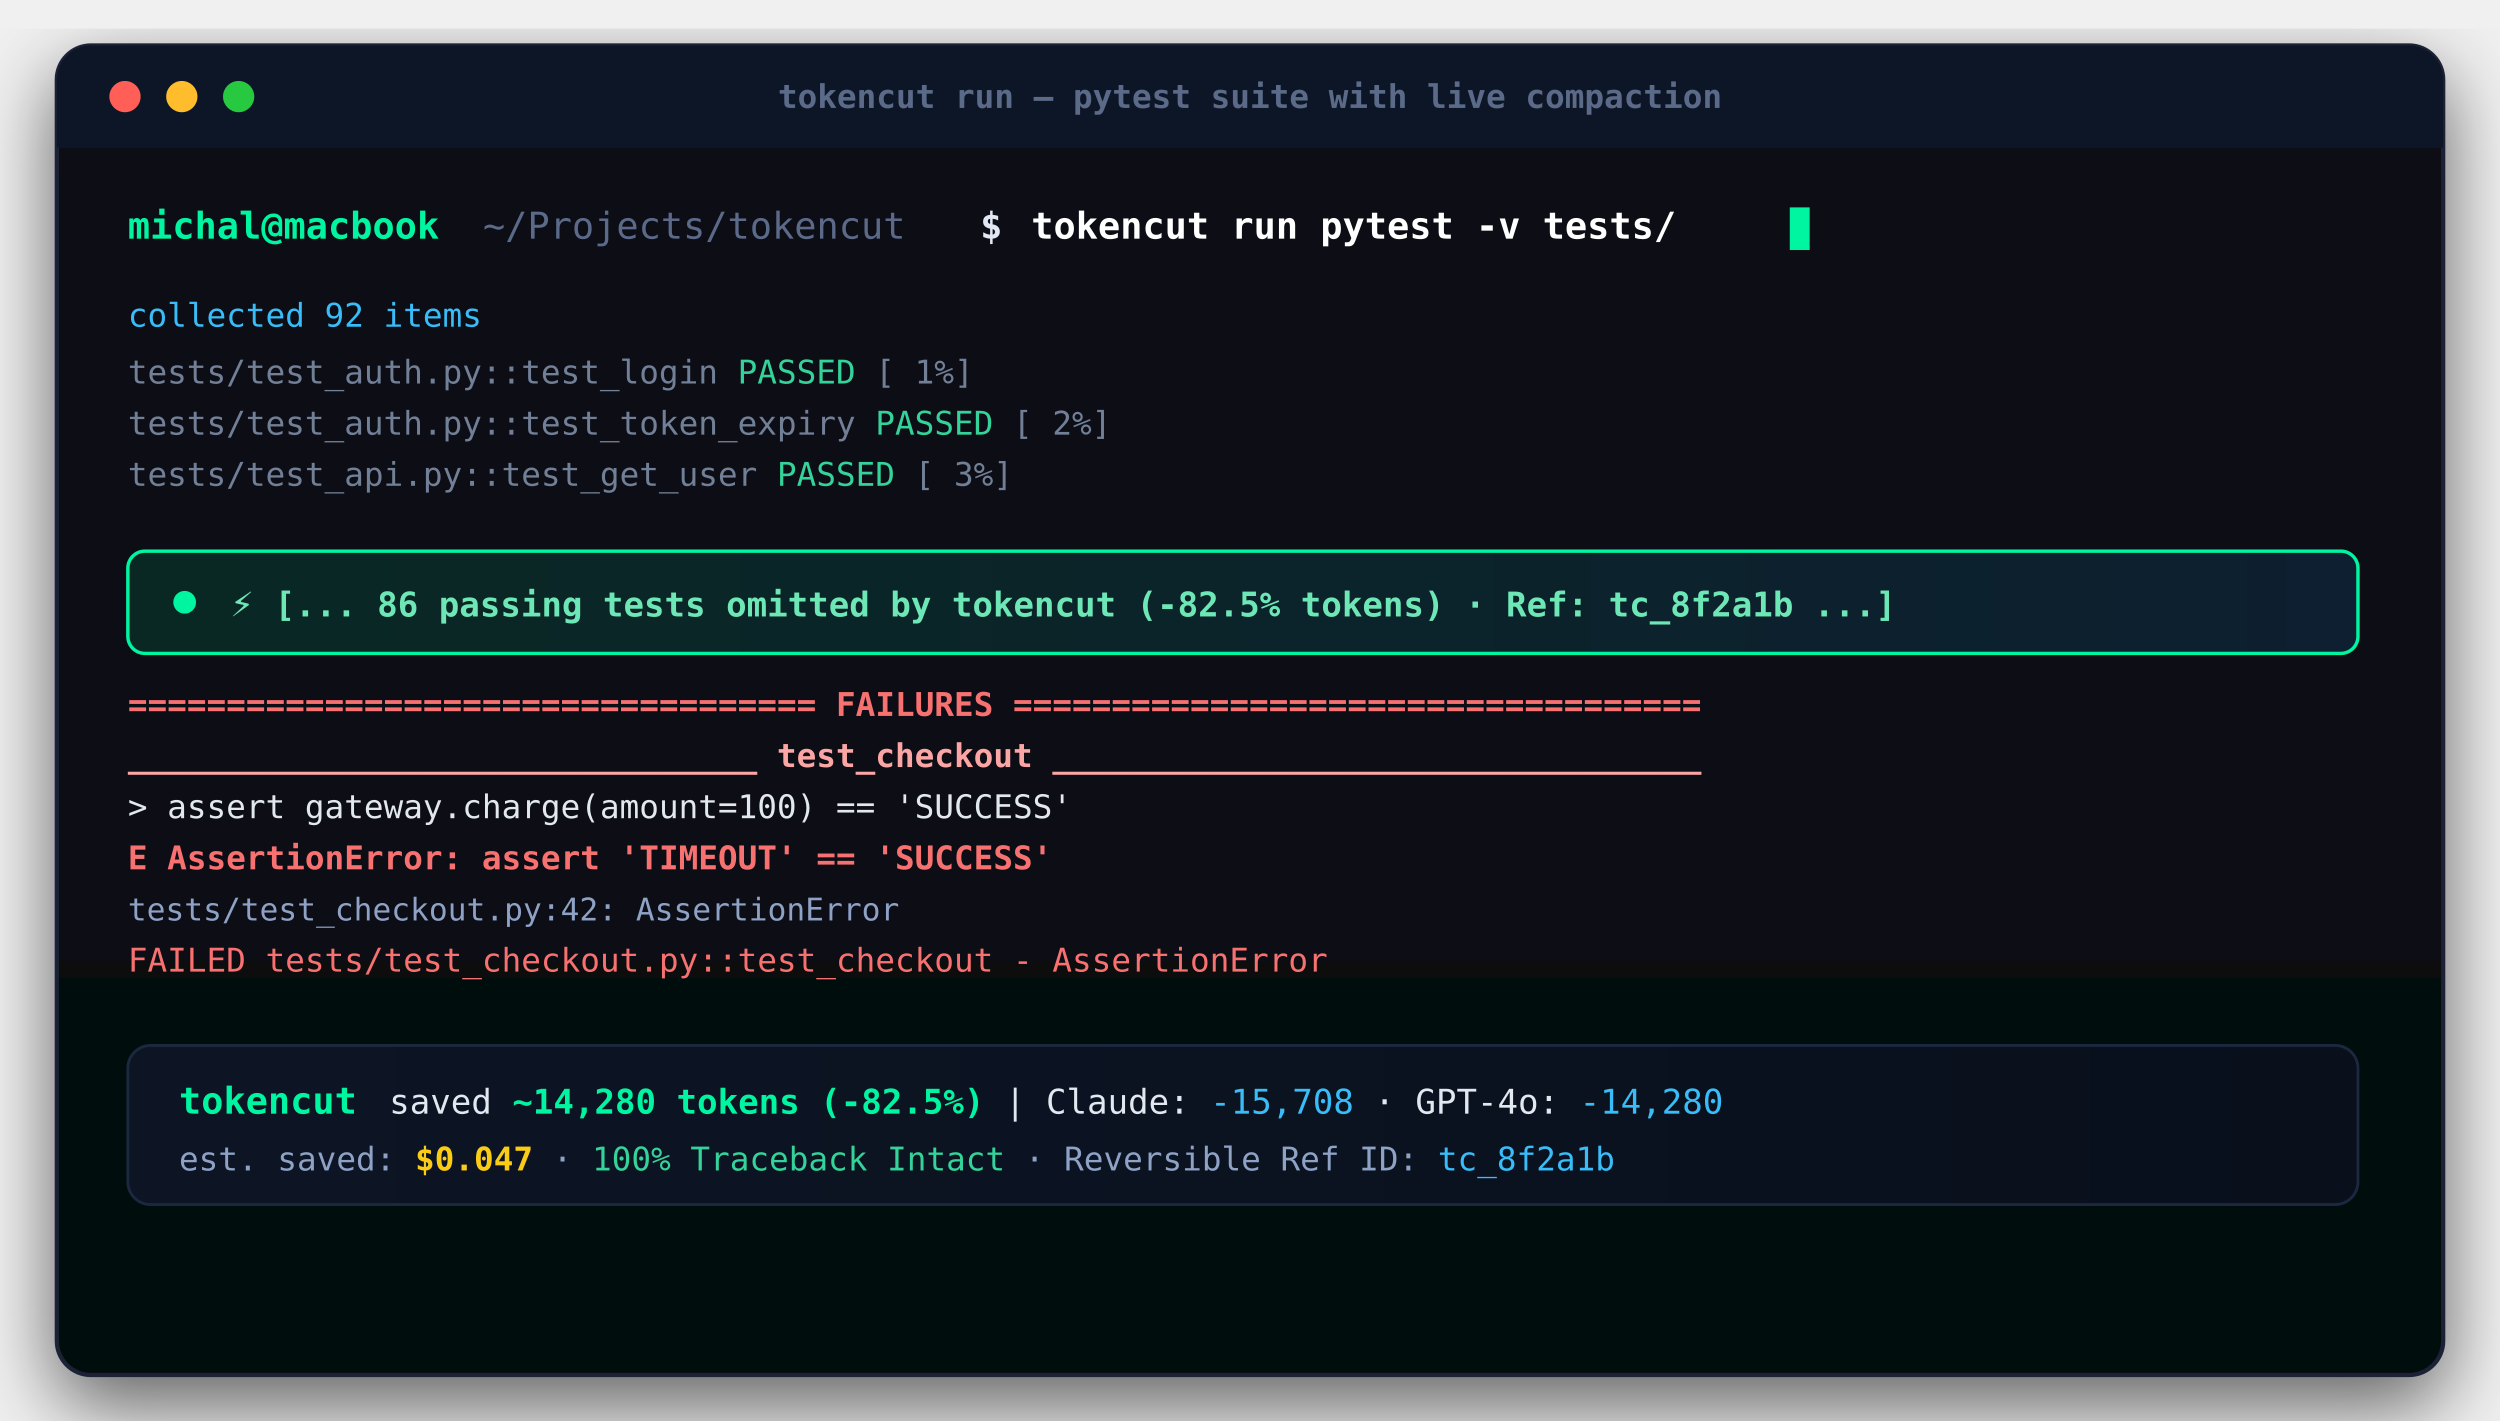
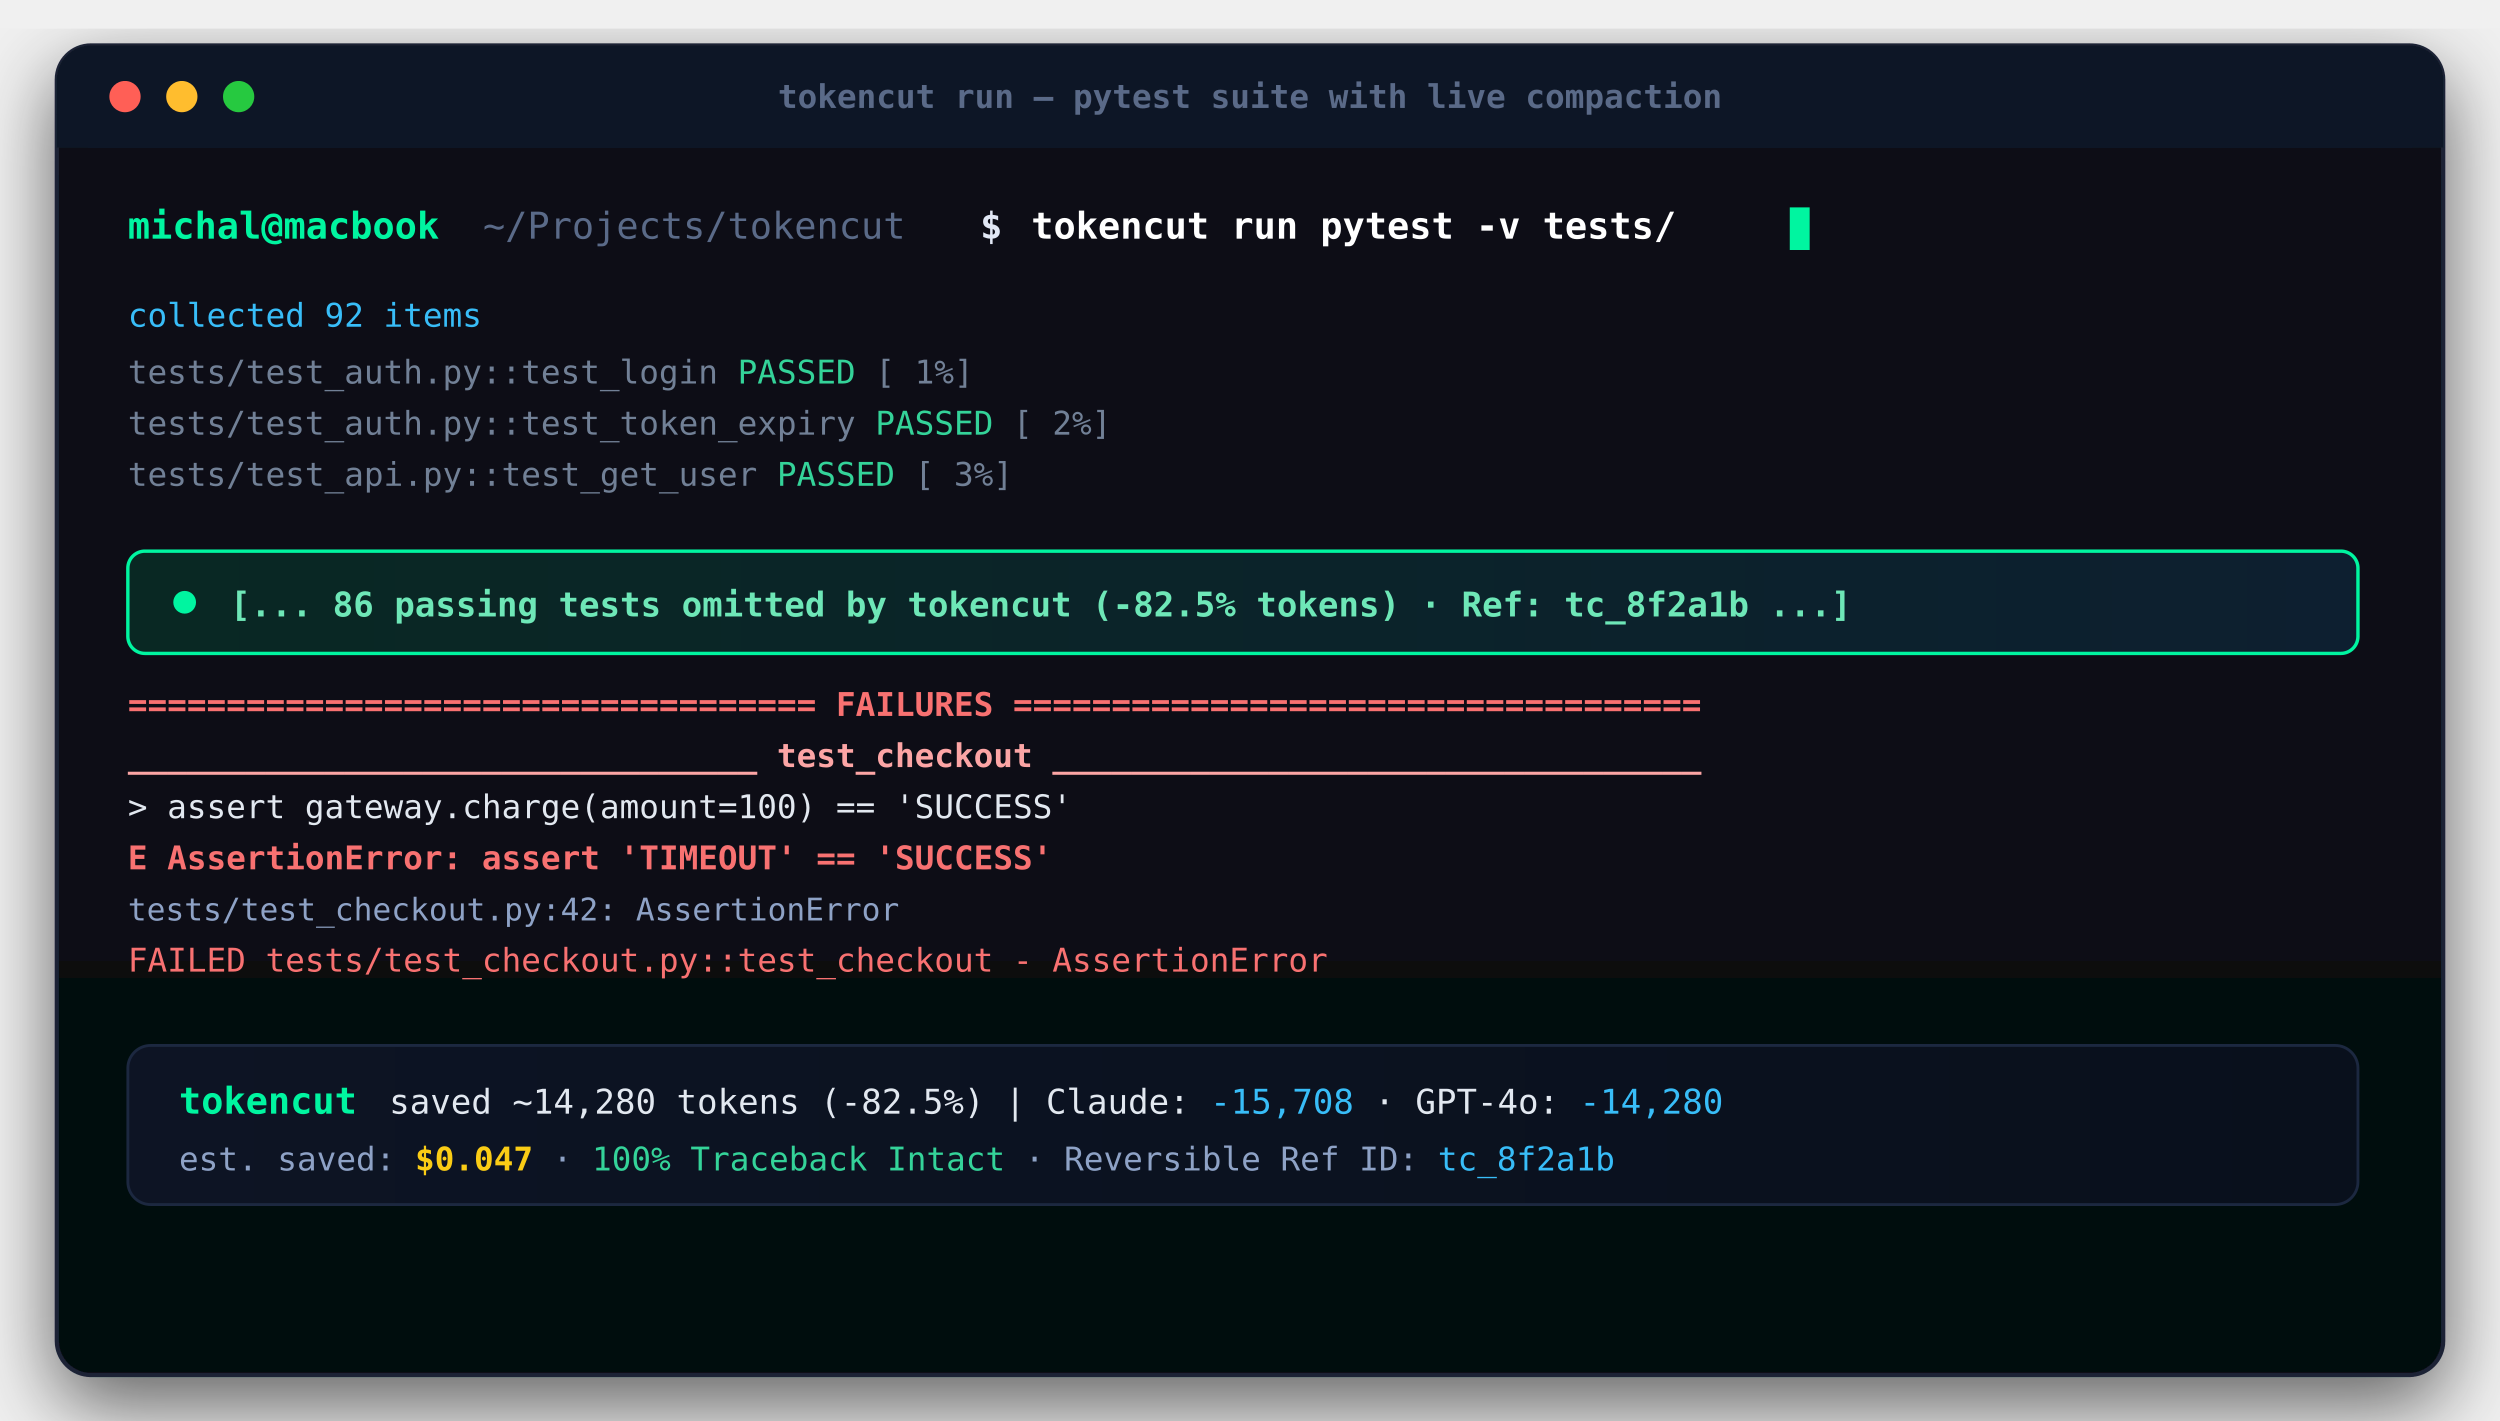
<svg xmlns="http://www.w3.org/2000/svg" viewBox="0 0 880 500" width="880" height="500">
  <defs>
    <style>
      @keyframes pulseBorder {
        0%, 100% { stroke: #00f5a0; stroke-opacity: 0.9; filter: drop-shadow(0 0 8px rgba(0, 245, 160, 0.4)); }
        50% { stroke: #00d9f5; stroke-opacity: 0.5; filter: drop-shadow(0 0 2px rgba(0, 217, 245, 0.2)); }
      }
      @keyframes cursorBlink {
        0%, 100% { opacity: 1; }
        50% { opacity: 0; }
      }
      .mono { font-family: ui-monospace, SFMono-Regular, Menlo, Monaco, Consolas, monospace; }
      .pulsing-box { animation: pulseBorder 3s infinite ease-in-out; }
      .cursor { animation: cursorBlink 0.9s infinite; }
    </style>
    <linearGradient id="termBg" x1="0" y1="0" x2="0" y2="1">
      <stop offset="0%" stop-color="#0a0e17" />
      <stop offset="100%" stop-color="#05080f" />
    </linearGradient>
    <linearGradient id="cutGradient" x1="0" y1="0" x2="1" y2="0">
      <stop offset="0%" stop-color="#092823" />
      <stop offset="100%" stop-color="#0d1f30" />
    </linearGradient>
    <linearGradient id="footerBg" x1="0" y1="0" x2="1" y2="0">
      <stop offset="0%" stop-color="#0d1424" />
      <stop offset="100%" stop-color="#09101c" />
    </linearGradient>
    <filter id="shadow" x="-5%" y="-5%" width="110%" height="110%">
      <feDropShadow dx="0" dy="10" stdDeviation="14" flood-color="#000000" flood-opacity="0.6" />
    </filter>
  </defs>
  <g filter="url(#shadow)">
    <rect x="20" y="16" width="840" height="468" rx="12" fill="url(#termBg)" stroke="#1a2334" stroke-width="1.5" />
    <rect x="20" y="16" width="840" height="36" rx="12" fill="#101726" />
    <rect x="20" y="40" width="840" height="12" fill="#101726" />
    <circle cx="44" cy="34" r="5.5" fill="#ff5f56" />
    <circle cx="64" cy="34" r="5.5" fill="#ffbd2e" />
    <circle cx="84" cy="34" r="5.5" fill="#27c93f" />
    <text x="440" y="38" text-anchor="middle" fill="#5a6a88" font-size="11.5" font-weight="600" class="mono">tokencut run — pytest suite with live compaction</text>
  </g>
  <g transform="translate(45, 84)">
    <text x="0" y="0" fill="#00f5a0" font-size="13" font-weight="bold" class="mono">michal@macbook</text>
    <text x="125" y="0" fill="#5a6a88" font-size="13" class="mono">~/Projects/tokencut</text>
    <text x="300" y="0" fill="#e1e7f5" font-size="13" font-weight="bold" class="mono">$</text>
    <text x="318" y="0" fill="#ffffff" font-size="13" font-weight="600" class="mono">tokencut run pytest -v tests/</text>
    <rect x="585" y="-11" width="7" height="15" fill="#00f5a0" class="cursor" />
  </g>
  <g transform="translate(45, 115)">
    <text x="0" y="0" fill="#38bdf8" font-size="11.5" class="mono">collected 92 items</text>
    <text x="0" y="20" fill="#718096" font-size="11.5" class="mono">tests/test_auth.py::test_login <tspan fill="#34d399">PASSED</tspan> [  1%]</text>
    <text x="0" y="38" fill="#718096" font-size="11.5" class="mono">tests/test_auth.py::test_token_expiry <tspan fill="#34d399">PASSED</tspan> [  2%]</text>
    <text x="0" y="56" fill="#718096" font-size="11.5" class="mono">tests/test_api.py::test_get_user <tspan fill="#34d399">PASSED</tspan> [  3%]</text>
  </g>
  <g transform="translate(45, 194)">
    <rect width="785" height="36" rx="6" fill="url(#cutGradient)" stroke="#00f5a0" stroke-width="1.2" class="pulsing-box" />
    <circle cx="20" cy="18" r="4" fill="#00f5a0" />
-     <text x="36" y="23" fill="#6ee7b7" font-size="12" font-weight="bold" class="mono">⚡ [... 86 passing tests omitted by tokencut (-82.5% tokens) · Ref: tc_8f2a1b ...]</text>
+     <text x="36" y="23" fill="#6ee7b7" font-size="12" font-weight="bold" class="mono">[... 86 passing tests omitted by tokencut (-82.5% tokens) · Ref: tc_8f2a1b ...]</text>
  </g>
  <g transform="translate(45, 252)">
    <text x="0" y="0" fill="#f87171" font-size="11.5" font-weight="bold" class="mono">=================================== FAILURES ===================================</text>
    <text x="0" y="18" fill="#fca5a5" font-size="11.5" font-weight="bold" class="mono">________________________________ test_checkout _________________________________</text>
    <text x="0" y="36" fill="#e2e8f0" font-size="11.5" class="mono">&gt;   assert gateway.charge(amount=100) == 'SUCCESS'</text>
    <text x="0" y="54" fill="#f87171" font-size="11.5" font-weight="bold" class="mono">E   AssertionError: assert 'TIMEOUT' == 'SUCCESS'</text>
    <text x="0" y="72" fill="#8ea2c6" font-size="11" class="mono">tests/test_checkout.py:42: AssertionError</text>
    <text x="0" y="90" fill="#f87171" font-size="11.5" class="mono">FAILED tests/test_checkout.py::test_checkout - AssertionError</text>
  </g>
  <g transform="translate(45, 368)">
    <rect width="785" height="56" rx="8" fill="url(#footerBg)" stroke="#1c2840" stroke-width="1" />
    <text x="18" y="24" fill="#00f5a0" font-size="13" font-weight="bold" class="mono">tokencut</text>
-     <text x="92" y="24" fill="#e2e8f0" font-size="12" class="mono">saved <tspan fill="#00f5a0" font-weight="bold">~14,280 tokens (-82.5%)</tspan> | Claude: <tspan fill="#38bdf8">-15,708</tspan> · GPT-4o: <tspan fill="#38bdf8">-14,280</tspan>
+     <text x="92" y="24" fill="#e2e8f0" font-size="12" class="mono">saved ~14,280 tokens (-82.5%) | Claude: <tspan fill="#38bdf8">-15,708</tspan> · GPT-4o: <tspan fill="#38bdf8">-14,280</tspan>
    </text>
    <text x="18" y="44" fill="#8ea2c6" font-size="11.5" class="mono">est. saved: <tspan fill="#facc15" font-weight="bold">$0.047</tspan> · <tspan fill="#34d399">100% Traceback Intact</tspan> · Reversible Ref ID: <tspan fill="#38bdf8">tc_8f2a1b</tspan>
    </text>
  </g>
</svg>
